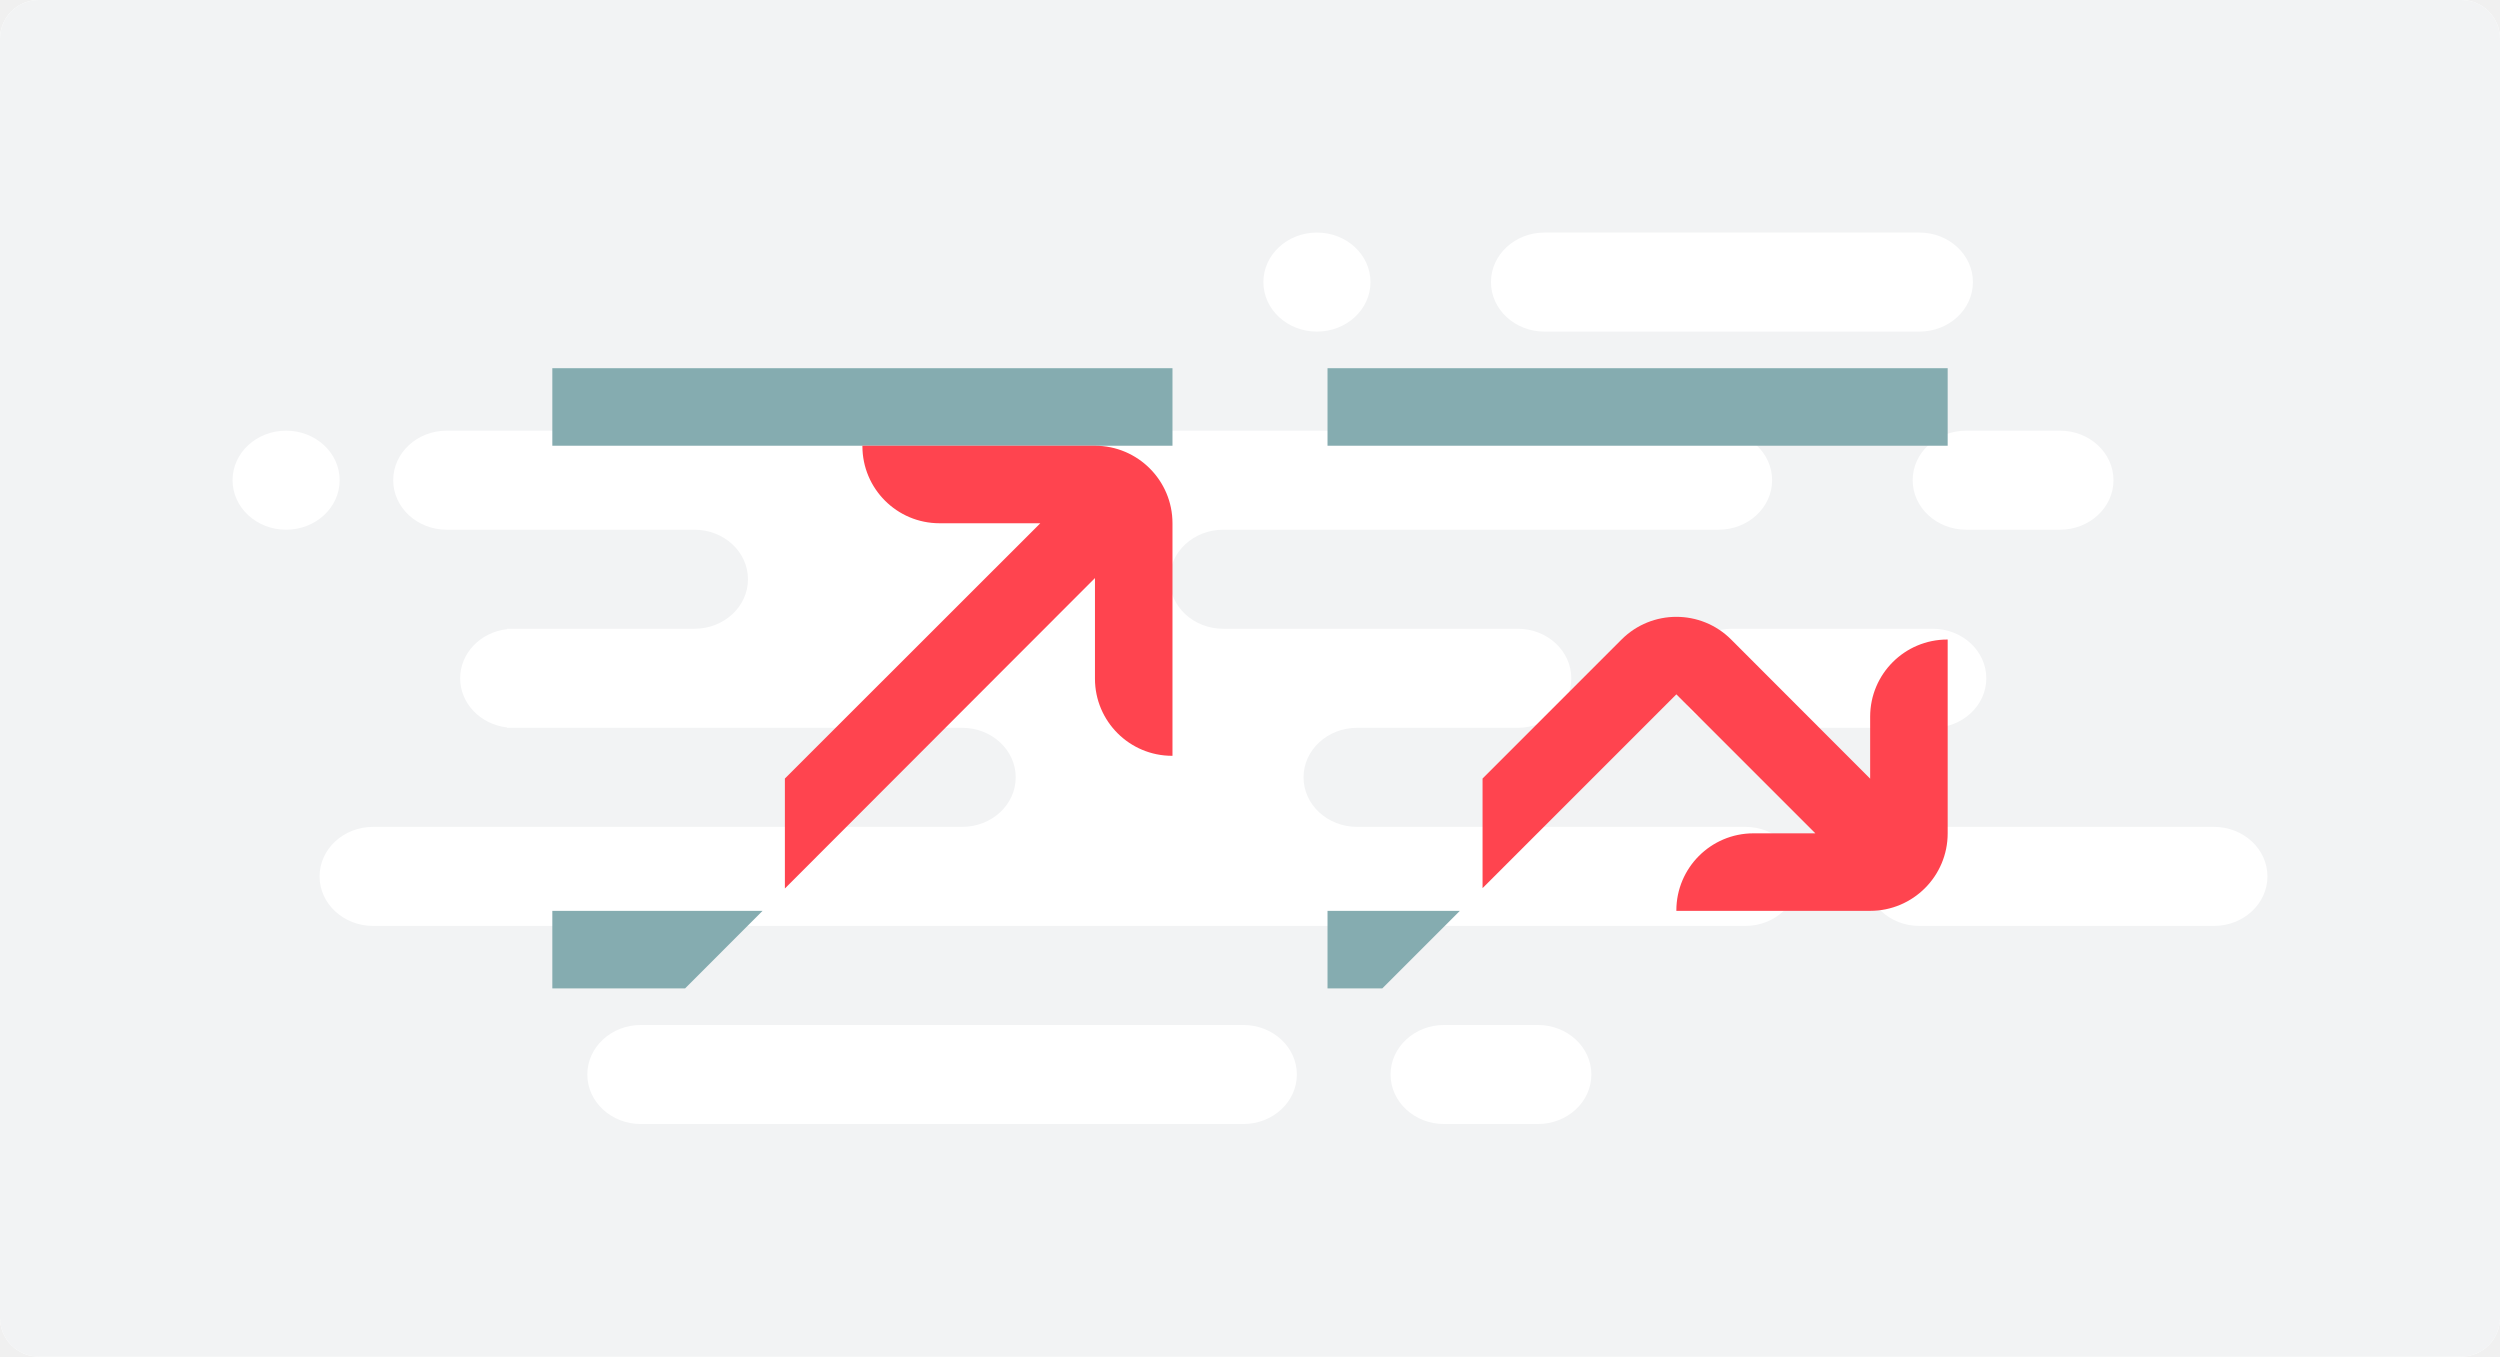
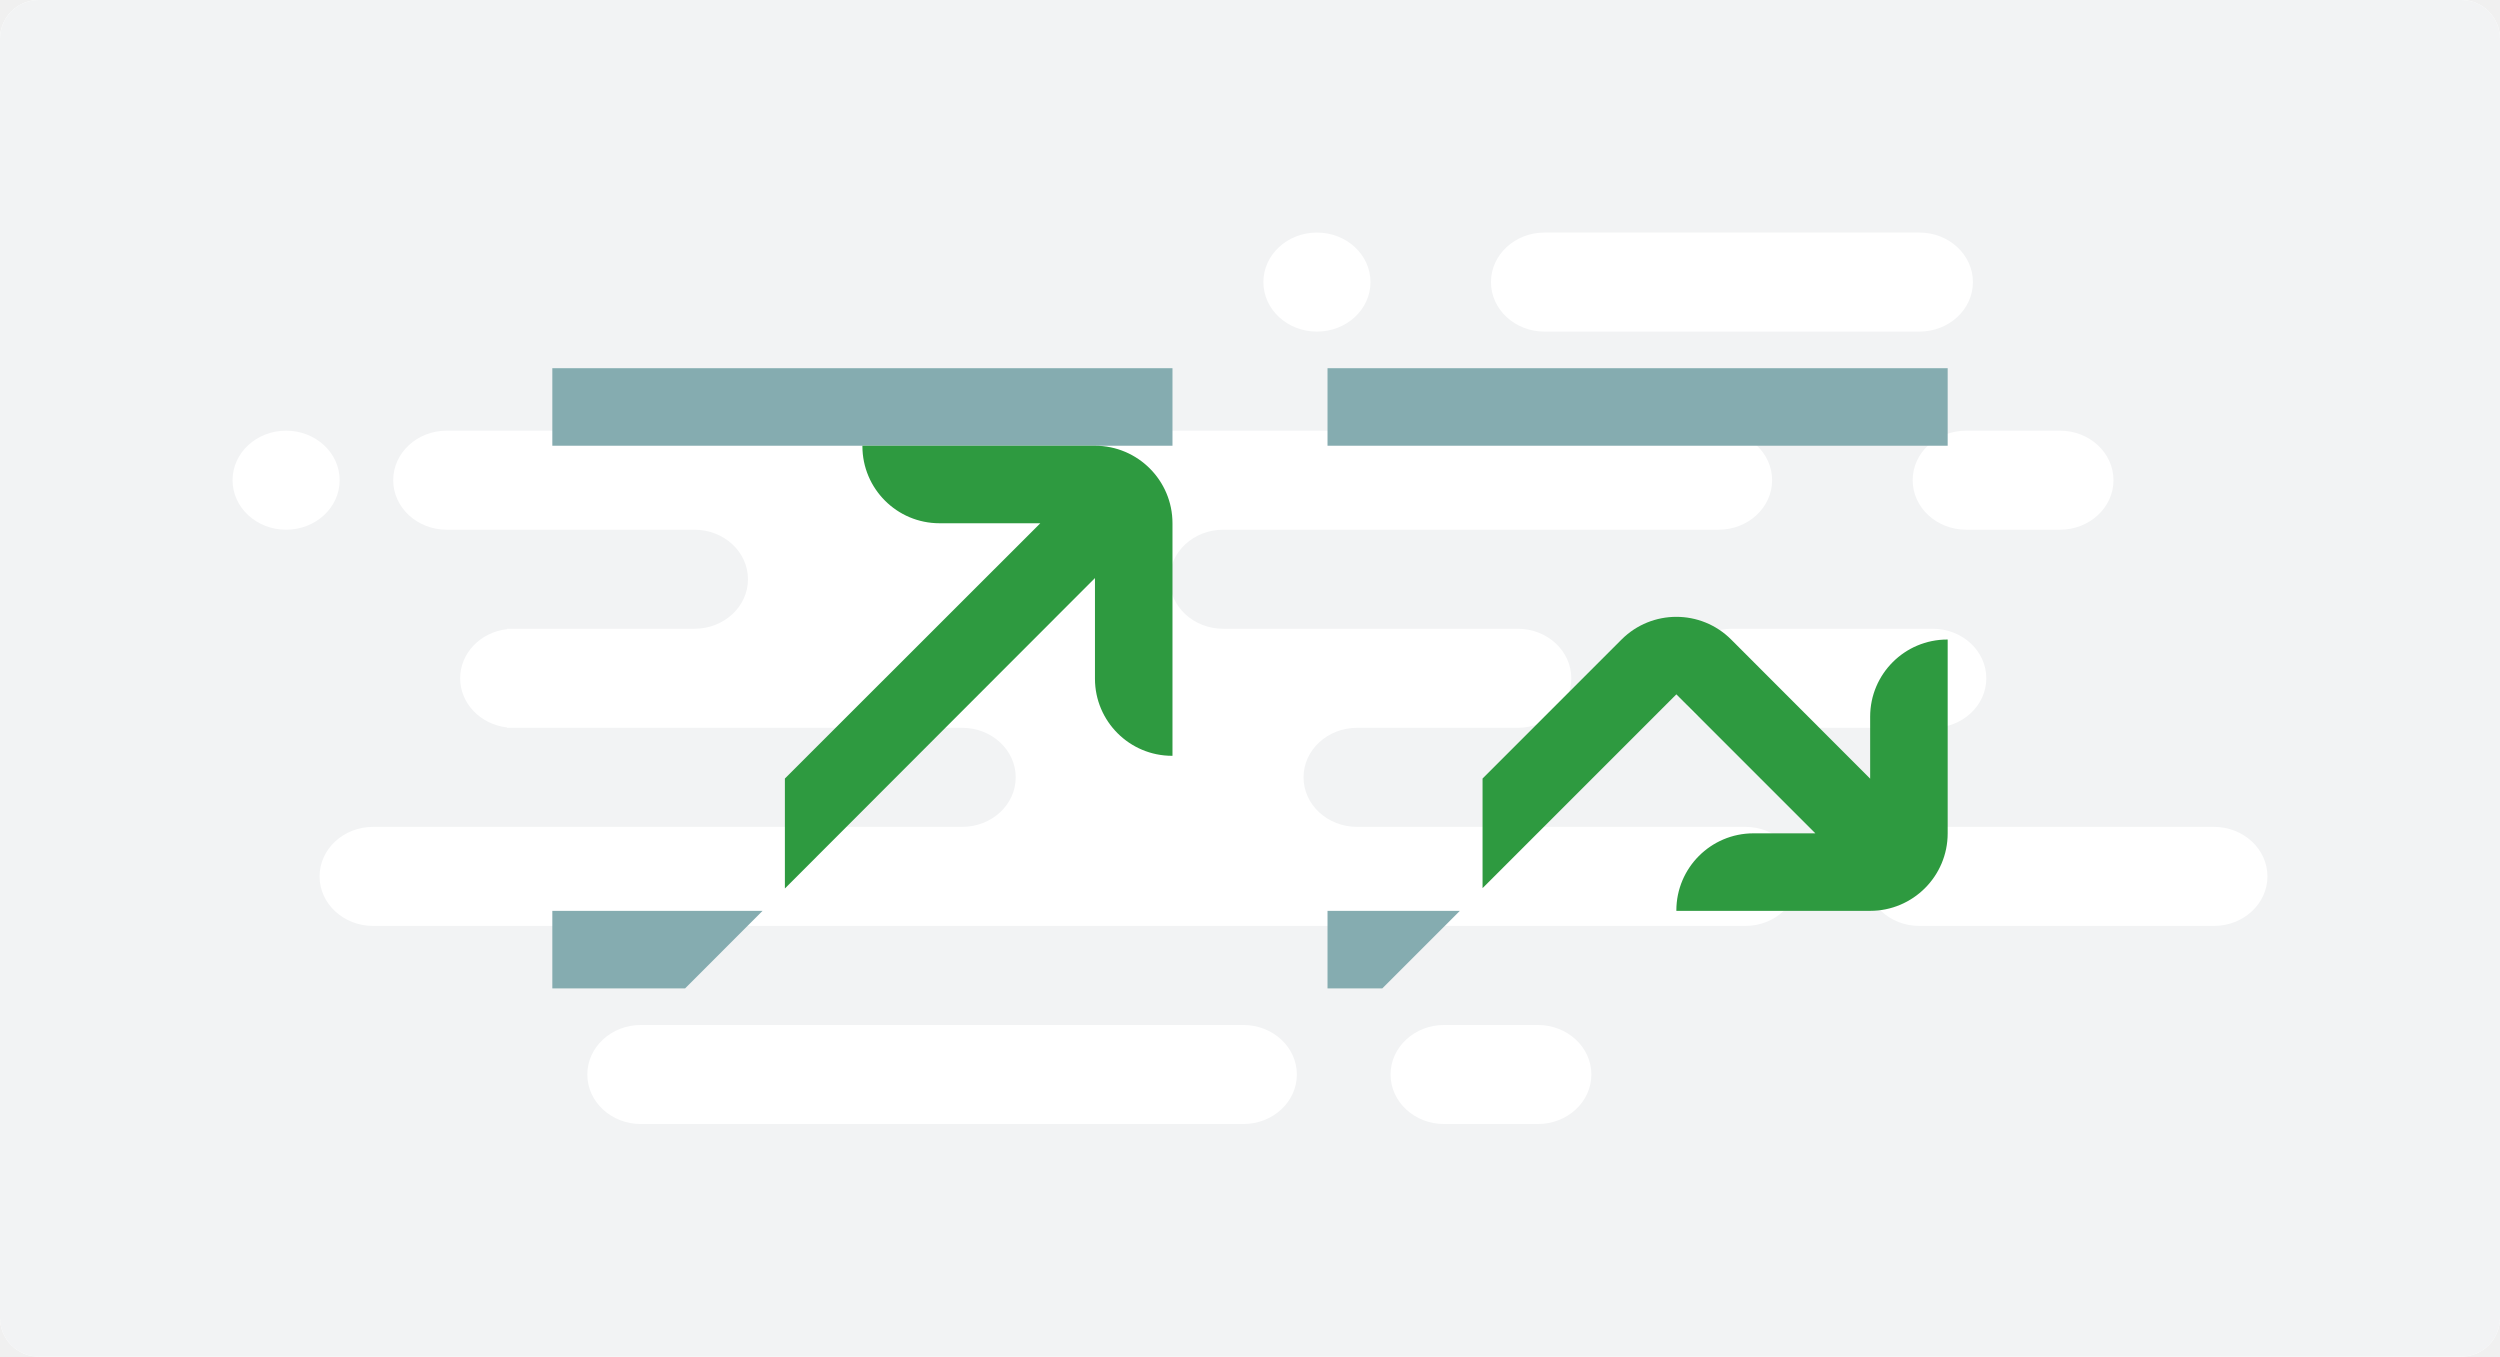
<svg xmlns="http://www.w3.org/2000/svg" width="258px" height="140px" viewBox="0 0 258 140" version="1.1">
  <g id="Light-Theme" stroke="none" stroke-width="1" fill="none" fill-rule="evenodd">
    <g id="images/img-two-trade-types">
      <g id="img-rise-fall">
        <rect id="bg" fill="#FFFFFF" fill-rule="nonzero" x="0" y="0" width="258" height="140" rx="4" />
        <g>
          <rect id="bg-all" fill="#F2F3F4" fill-rule="nonzero" x="0" y="-1.42108547e-14" width="258" height="140" rx="4" />
          <g id="bg-clouds" transform="translate(24, 24)" fill="#FFFFFF" fill-rule="nonzero">
            <path d="M125.033,61.333 L156.118,61.333 C159.171,61.333 161.645,63.622 161.645,66.444 C161.645,69.267 159.171,71.556 156.118,71.556 L14.507,71.556 C11.454,71.556 8.98,69.267 8.98,66.444 C8.98,63.622 11.454,61.333 14.507,61.333 L75.296,61.333 C78.348,61.333 80.822,59.045 80.822,56.222 C80.822,53.399 78.348,51.111 75.296,51.111 L28.322,51.111 L28.322,51.072 C25.559,50.749 23.488,48.576 23.488,46 C23.488,43.424 25.559,41.251 28.322,40.928 L28.322,40.889 L47.664,40.889 C50.717,40.889 53.191,38.601 53.191,35.778 C53.191,32.955 50.717,30.667 47.664,30.667 L22.105,30.667 C19.053,30.667 16.579,28.378 16.579,25.556 C16.579,22.733 19.053,20.444 22.105,20.444 L153.355,20.444 C156.407,20.444 158.882,22.733 158.882,25.556 C158.882,28.378 156.407,30.667 153.355,30.667 L102.237,30.667 C99.185,30.667 96.711,32.955 96.711,35.778 C96.711,38.601 99.185,40.889 102.237,40.889 L132.632,40.889 C135.684,40.889 138.158,43.177 138.158,46 C138.158,48.823 135.684,51.111 132.632,51.111 L116.053,51.111 C113.001,51.111 110.526,53.399 110.526,56.222 C110.526,59.045 113.001,61.333 116.053,61.333 L125.033,61.333 Z M5.526,20.444 C8.578,20.444 11.053,22.733 11.053,25.556 C11.053,28.378 8.578,30.667 5.526,30.667 C2.474,30.667 0,28.378 0,25.556 C0,22.733 2.474,20.444 5.526,20.444 Z M135.395,-7.10542736e-15 L174.079,-7.10542736e-15 C177.131,-7.10542736e-15 179.605,2.288 179.605,5.111 C179.605,7.934 177.131,10.222 174.079,10.222 L135.395,10.222 C132.343,10.222 129.868,7.934 129.868,5.111 C129.868,2.288 132.343,-7.10542736e-15 135.395,-7.10542736e-15 Z M111.908,-7.10542736e-15 C114.96,-7.10542736e-15 117.434,2.288 117.434,5.111 C117.434,7.934 114.96,10.222 111.908,10.222 C108.856,10.222 106.382,7.934 106.382,5.111 C106.382,2.288 108.856,-7.10542736e-15 111.908,-7.10542736e-15 Z M178.914,20.444 L188.586,20.444 C191.638,20.444 194.112,22.733 194.112,25.556 C194.112,28.378 191.638,30.667 188.586,30.667 L178.914,30.667 C175.862,30.667 173.388,28.378 173.388,25.556 C173.388,22.733 175.862,20.444 178.914,20.444 Z M154.737,40.889 L175.461,40.889 C178.513,40.889 180.987,43.177 180.987,46 C180.987,48.823 178.513,51.111 175.461,51.111 L154.737,51.111 C151.685,51.111 149.211,48.823 149.211,46 C149.211,43.177 151.685,40.889 154.737,40.889 Z M174.079,61.333 L204.474,61.333 C207.526,61.333 210,63.622 210,66.444 C210,69.267 207.526,71.556 204.474,71.556 L174.079,71.556 C171.027,71.556 168.553,69.267 168.553,66.444 C168.553,63.622 171.027,61.333 174.079,61.333 Z M42.138,81.778 L104.309,81.778 C107.361,81.778 109.836,84.066 109.836,86.889 C109.836,89.712 107.361,92 104.309,92 L42.138,92 C39.086,92 36.612,89.712 36.612,86.889 C36.612,84.066 39.086,81.778 42.138,81.778 Z M125.033,81.778 L134.704,81.778 C137.756,81.778 140.23,84.066 140.23,86.889 C140.23,89.712 137.756,92 134.704,92 L125.033,92 C121.981,92 119.507,89.712 119.507,86.889 C119.507,84.066 121.981,81.778 125.033,81.778 Z" id="Shape" />
          </g>
          <g id="ic-trade-types" transform="translate(57, 38)">
            <g id="trade/trade_types/ic-no-touch/16" transform="translate(80, 0)">
              <g id="Group" transform="translate(-0, -0)">
                <g id="atoms/icons/16px/trade_types/ic-no-touch" fill-rule="nonzero">
                  <g id="notouch_ic">
                    <path d="M13.656,56 L5.656,64 L2.15383267e-12,64 L2.15383267e-12,56 L13.656,56 Z M64,0 L64,8 L0,8 L0,0 L64,0 Z" id="secondary" fill="#85ACB0" />
-                     <path d="M63.96,28 C59.564,28 56,31.564 56,35.96 L56,42.36 L41.656,28 C38.532,24.877 33.468,24.877 30.344,28 L16,42.344 L16,53.656 L36,33.656 L50.344,48 L43.944,48 C39.554,48.009 36,51.57 36,55.96 L36,56 L56,56 C60.418,56 64,52.418 64,48 L64,28 L63.96,28 Z" id="primary" fill="#FF444F" />
+                     <path d="M63.96,28 C59.564,28 56,31.564 56,35.96 L56,42.36 L41.656,28 C38.532,24.877 33.468,24.877 30.344,28 L16,42.344 L16,53.656 L36,33.656 L50.344,48 L43.944,48 C39.554,48.009 36,51.57 36,55.96 L36,56 L56,56 C60.418,56 64,52.418 64,48 L64,28 L63.96,28 Z" id="primary" fill="#2e9a40" />
                  </g>
                </g>
              </g>
            </g>
            <g id="trade/trade_types/ic-touch/16">
              <g id="Group" transform="translate(-0, -0)">
                <g id="atoms/icons/16px/trade_types/ic-touch" fill-rule="nonzero">
                  <g id="touch_ic">
                    <path d="M21.696,56 L16,61.704 L13.704,64 L-4.65849581e-13,64 L-4.65849581e-13,56 L21.696,56 Z M64,0 L64,8 L3.1086246e-15,8 L3.1086246e-15,0 L64,0 Z" id="secondary" fill="#85ACB0" />
-                     <path d="M63.96,40 L64,40 L64,16 C64,11.582 60.418,8 56,8 L32,8 L32,8.04 C32,12.436 35.564,16 39.96,16 L50.36,16 L24,42.344 L24,53.692 L56,21.656 L56,32.056 C56.009,36.446 59.57,40 63.96,40 Z" id="primary" fill="#FF444F" />
+                     <path d="M63.96,40 L64,40 L64,16 C64,11.582 60.418,8 56,8 L32,8 L32,8.04 C32,12.436 35.564,16 39.96,16 L50.36,16 L24,42.344 L24,53.692 L56,21.656 L56,32.056 C56.009,36.446 59.57,40 63.96,40 Z" id="primary" fill="#2e9a40" />
                  </g>
                </g>
              </g>
            </g>
          </g>
        </g>
      </g>
    </g>
  </g>
</svg>
